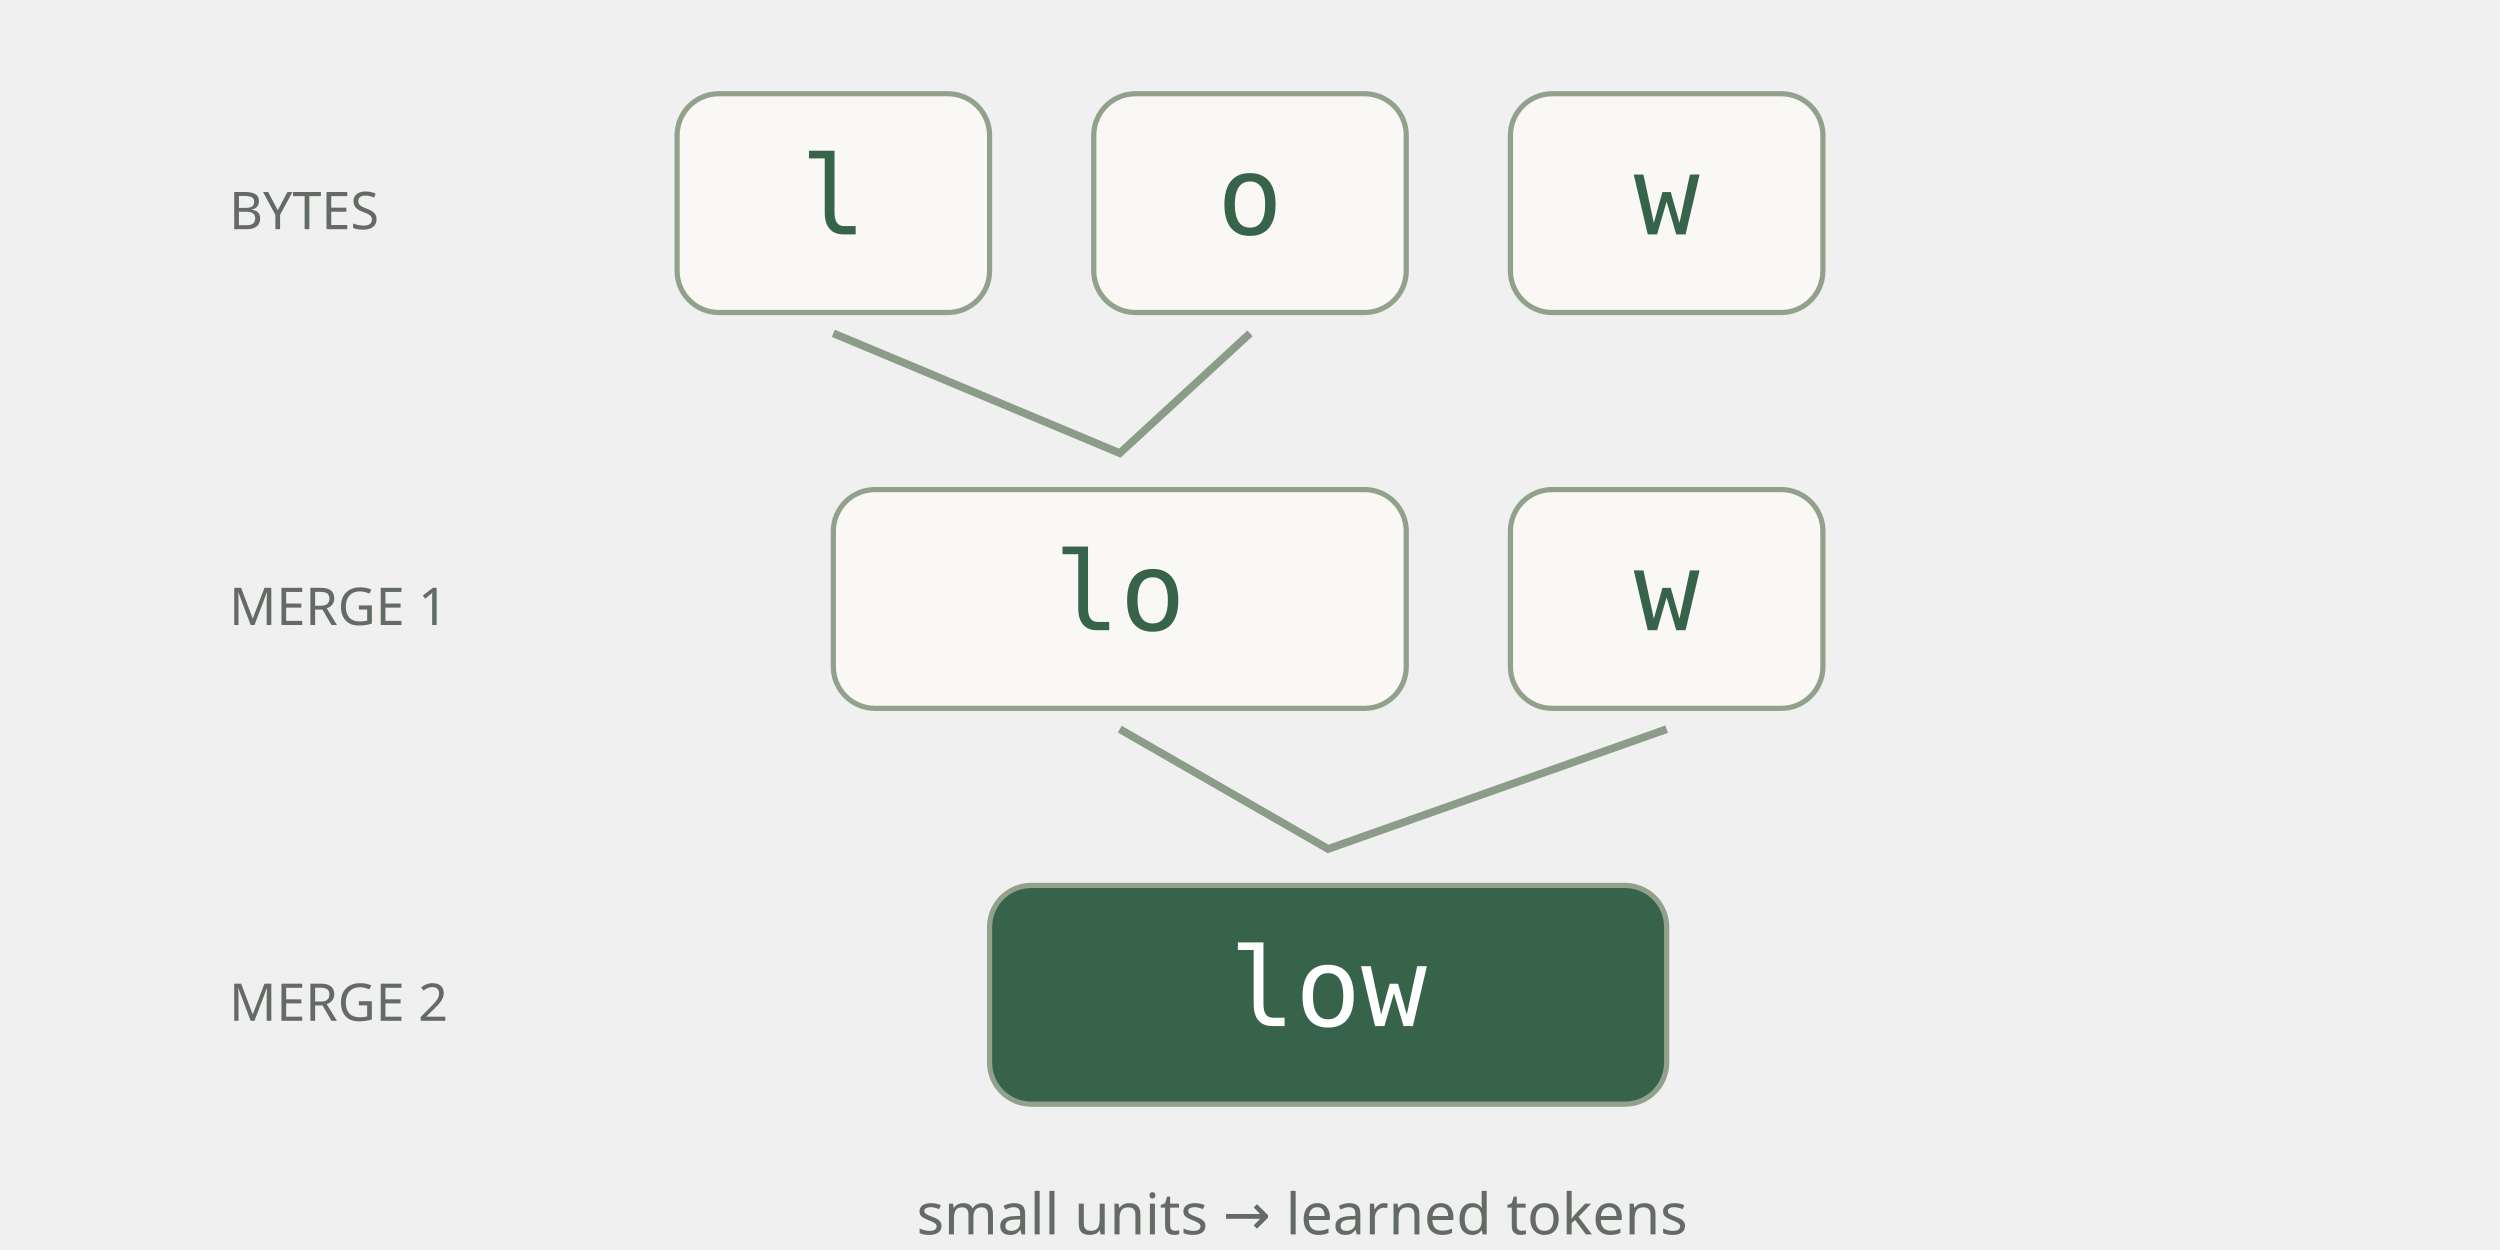
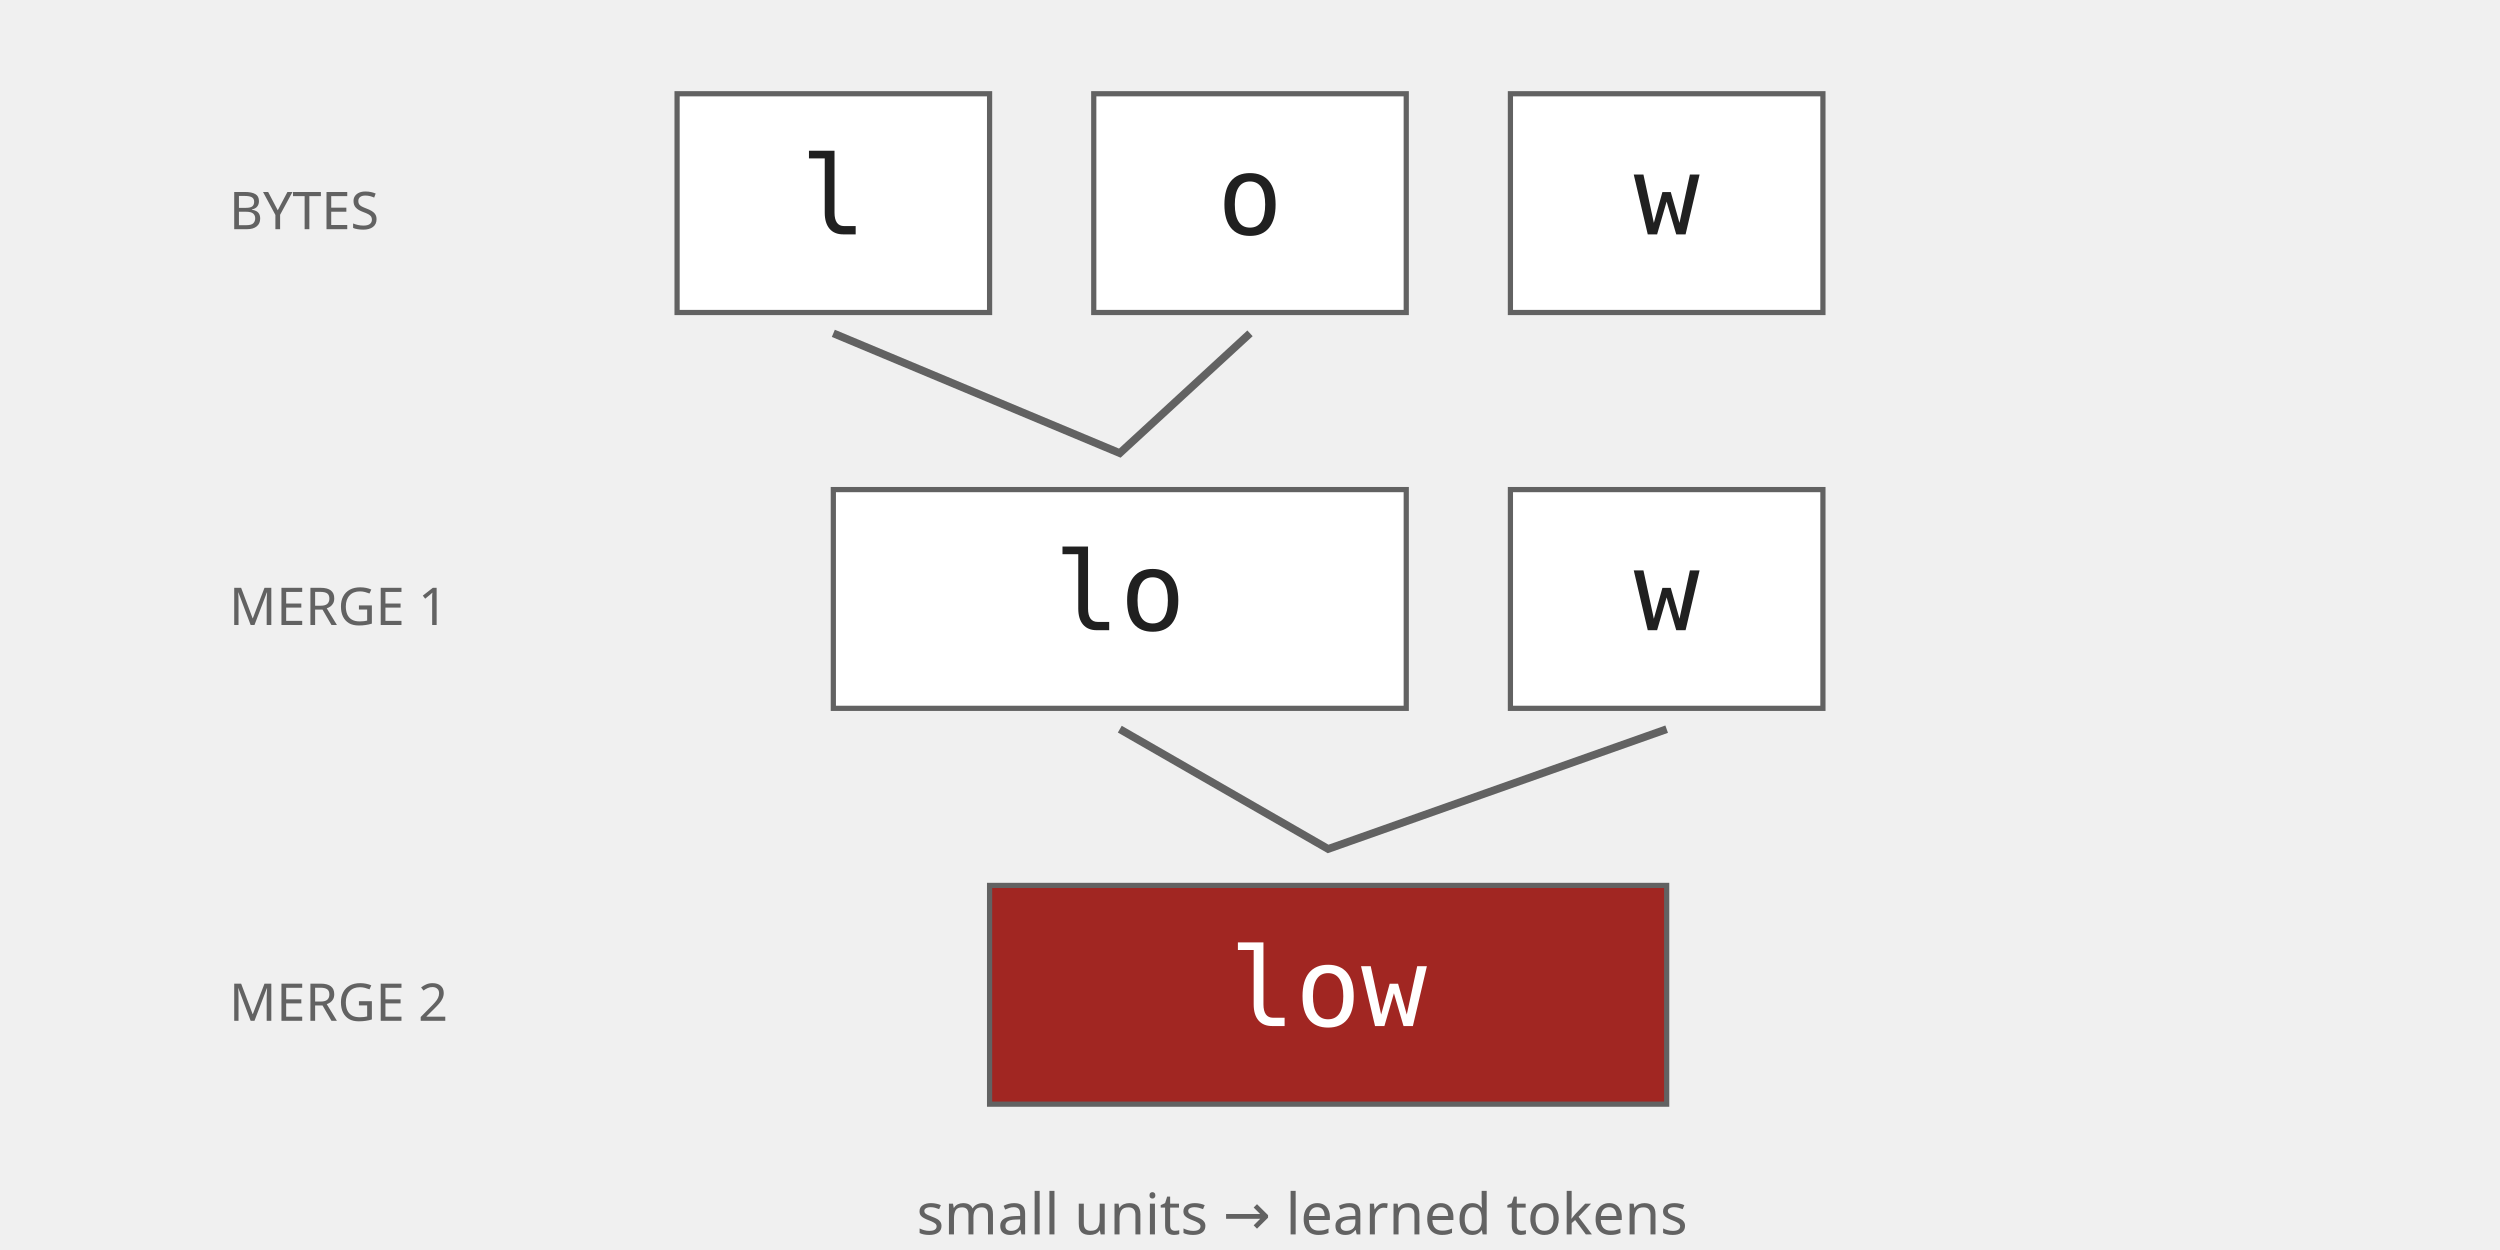
<svg xmlns="http://www.w3.org/2000/svg" viewBox="0 0 480 240">
-   <g fill="#faf8f4" stroke="#91a18b">
-     <rect x="130" y="18" width="60" height="42" rx="8" />
-     <rect x="210" y="18" width="60" height="42" rx="8" />
-     <rect x="290" y="18" width="60" height="42" rx="8" />
-     <rect x="160" y="94" width="110" height="42" rx="8" />
-     <rect x="290" y="94" width="60" height="42" rx="8" />
-     <rect x="190" y="170" width="130" height="42" rx="8" fill="#38634b" />
+   <g fill="#ffffff" stroke="#626262">
+     <rect x="130" y="18" width="60" height="42" rx="0" />
+     <rect x="210" y="18" width="60" height="42" rx="0" />
+     <rect x="290" y="18" width="60" height="42" rx="0" />
+     <rect x="160" y="94" width="110" height="42" rx="0" />
+     <rect x="290" y="94" width="60" height="42" rx="0" />
+     <rect x="190" y="170" width="130" height="42" rx="0" fill="#a12622" />
  </g>
-   <g font-family="monospace" font-size="21" text-anchor="middle" fill="#38634b">
+   <g font-family="monospace" font-size="21" text-anchor="middle" fill="#202020">
    <text x="160" y="45">l</text>
    <text x="240" y="45">o</text>
    <text x="320" y="45">w</text>
    <text x="215" y="121">lo</text>
    <text x="320" y="121">w</text>
    <text x="255" y="197" fill="#fff">low</text>
  </g>
-   <g fill="none" stroke="#8b9c88" stroke-width="1.5">
+   <g fill="none" stroke="#626262" stroke-width="1.5">
    <path d="M160 64L215 87L240 64M215 140L255 163L320 140" />
  </g>
-   <g font-family="sans-serif" font-size="10" fill="#646b64">
+   <g font-family="sans-serif" font-size="10" fill="#626262">
    <text x="44" y="44">BYTES</text>
    <text x="44" y="120">MERGE 1</text>
    <text x="44" y="196">MERGE 2</text>
  </g>
-   <text x="250" y="237" text-anchor="middle" fill="#646b64" font-family="sans-serif" font-size="11">small units → learned tokens</text>
+   <text x="250" y="237" text-anchor="middle" fill="#626262" font-family="sans-serif" font-size="11">small units → learned tokens</text>
</svg>
